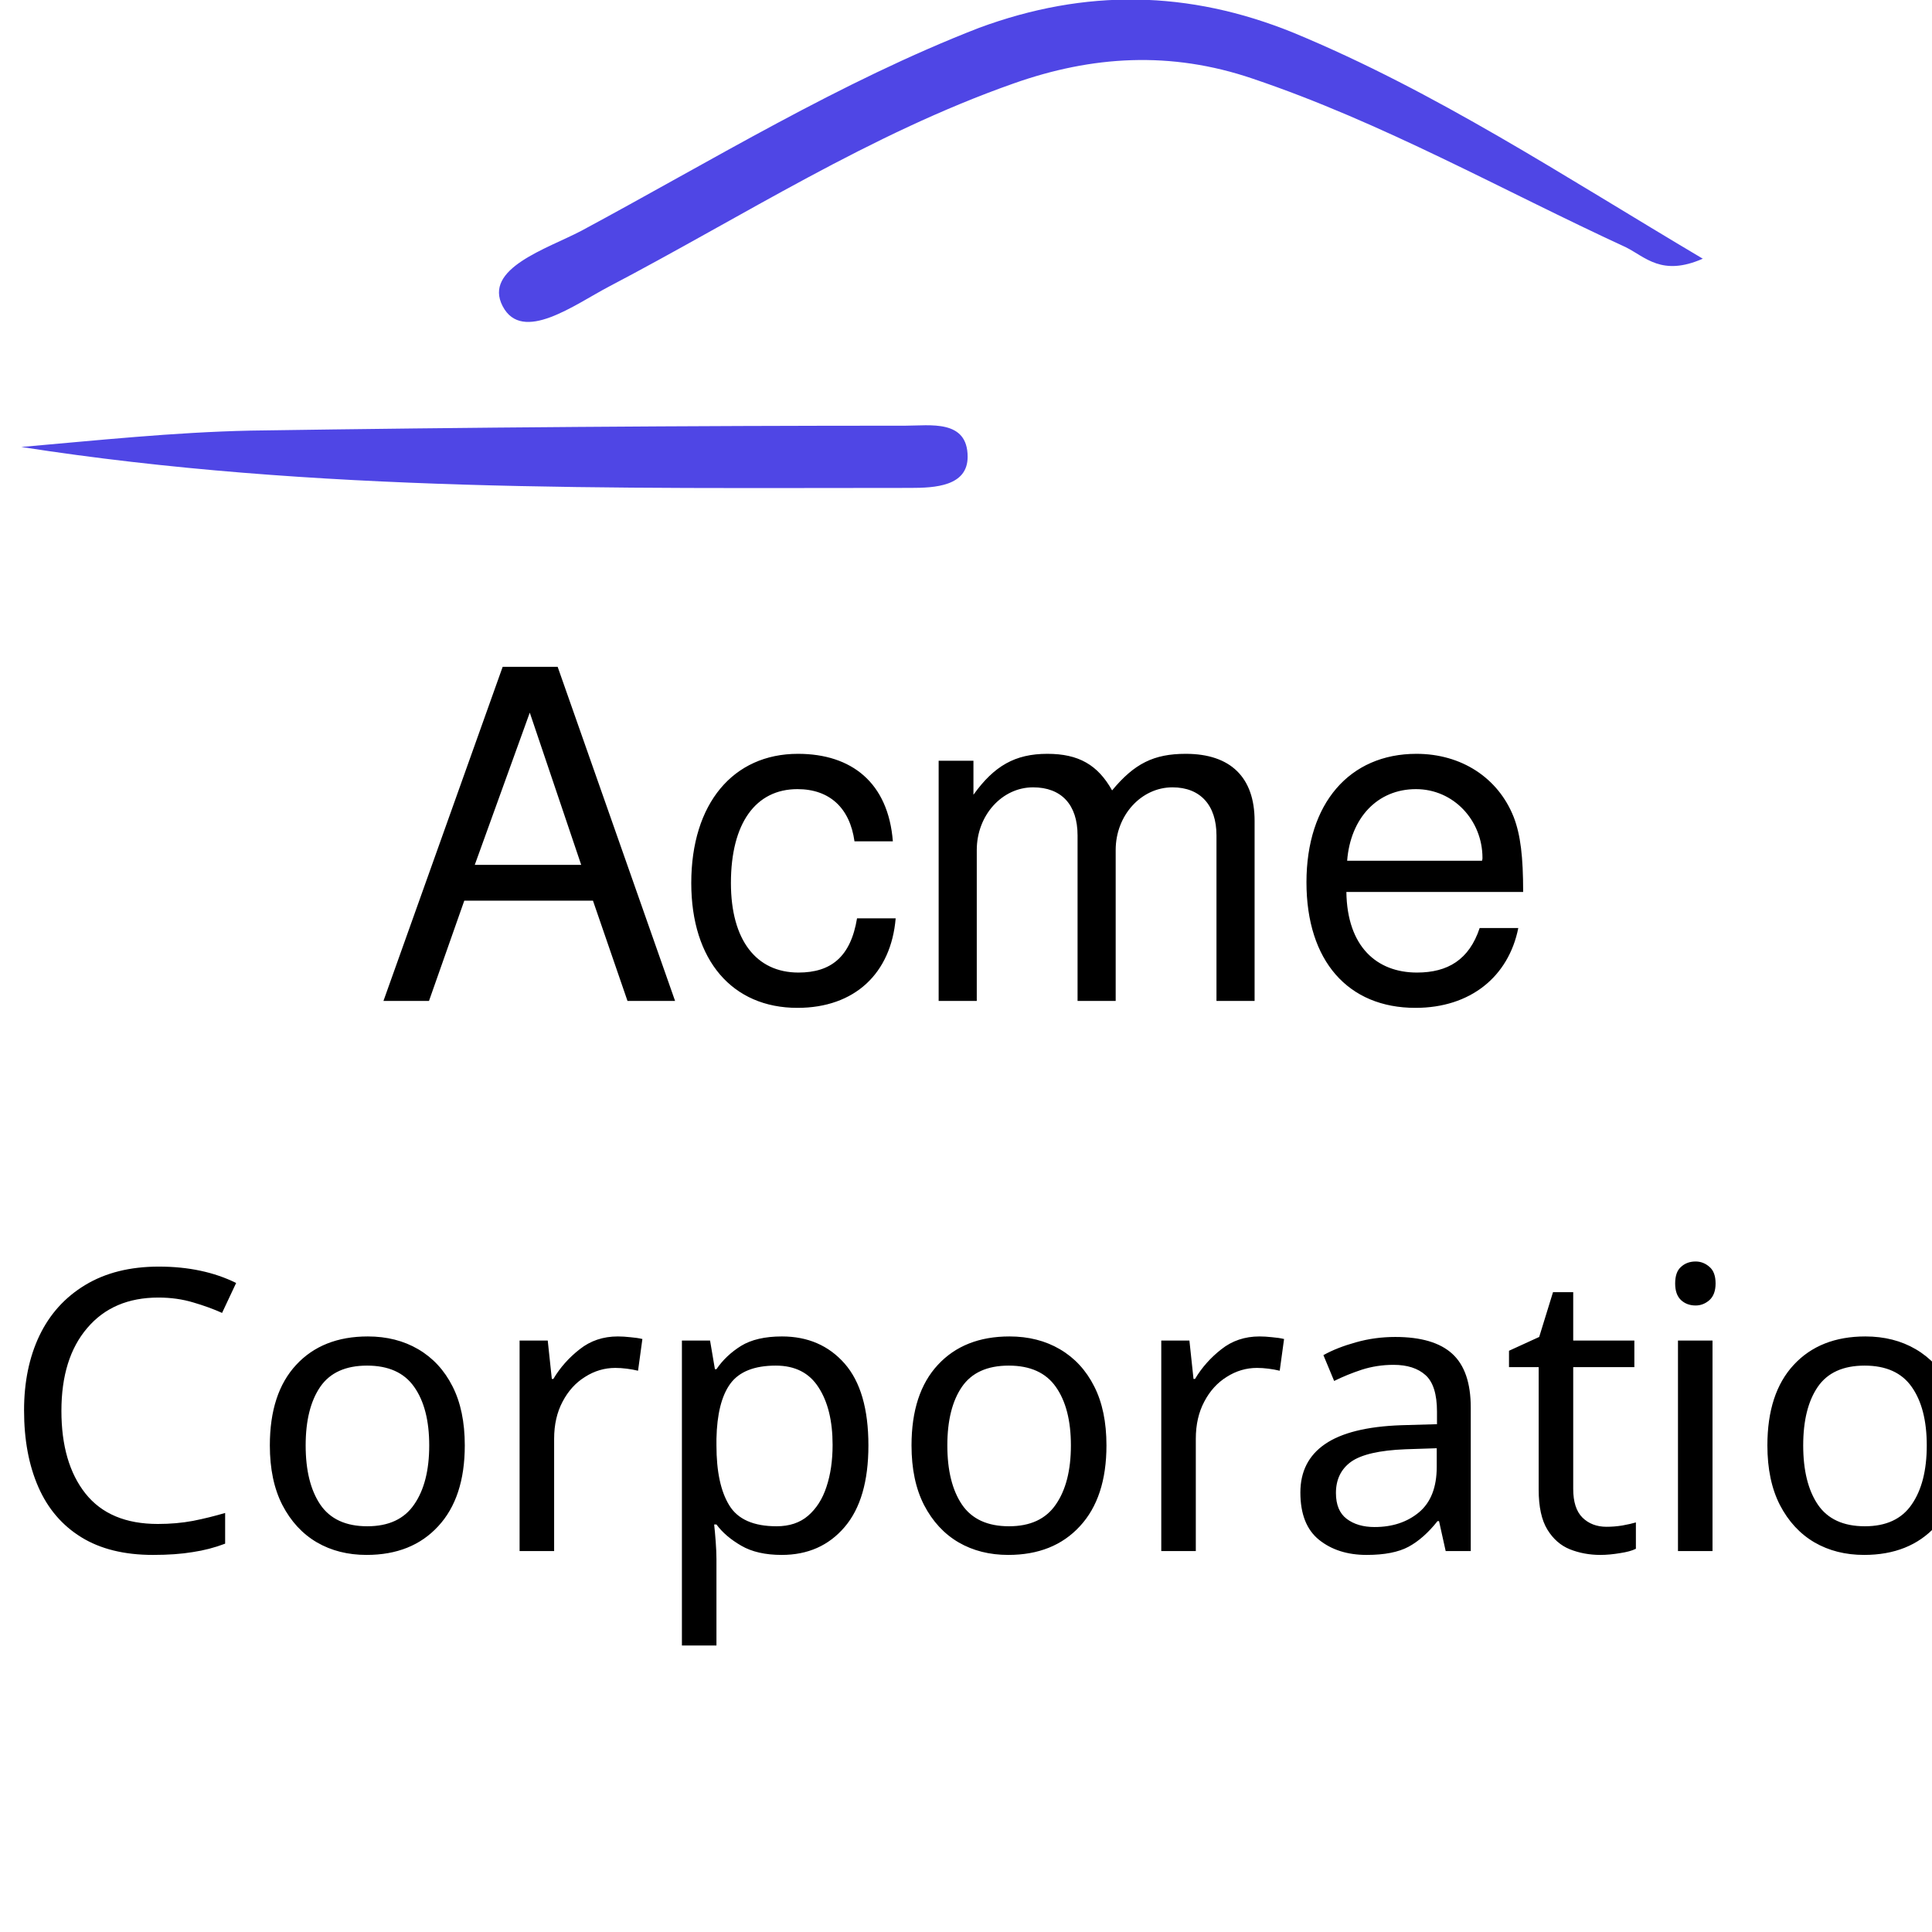
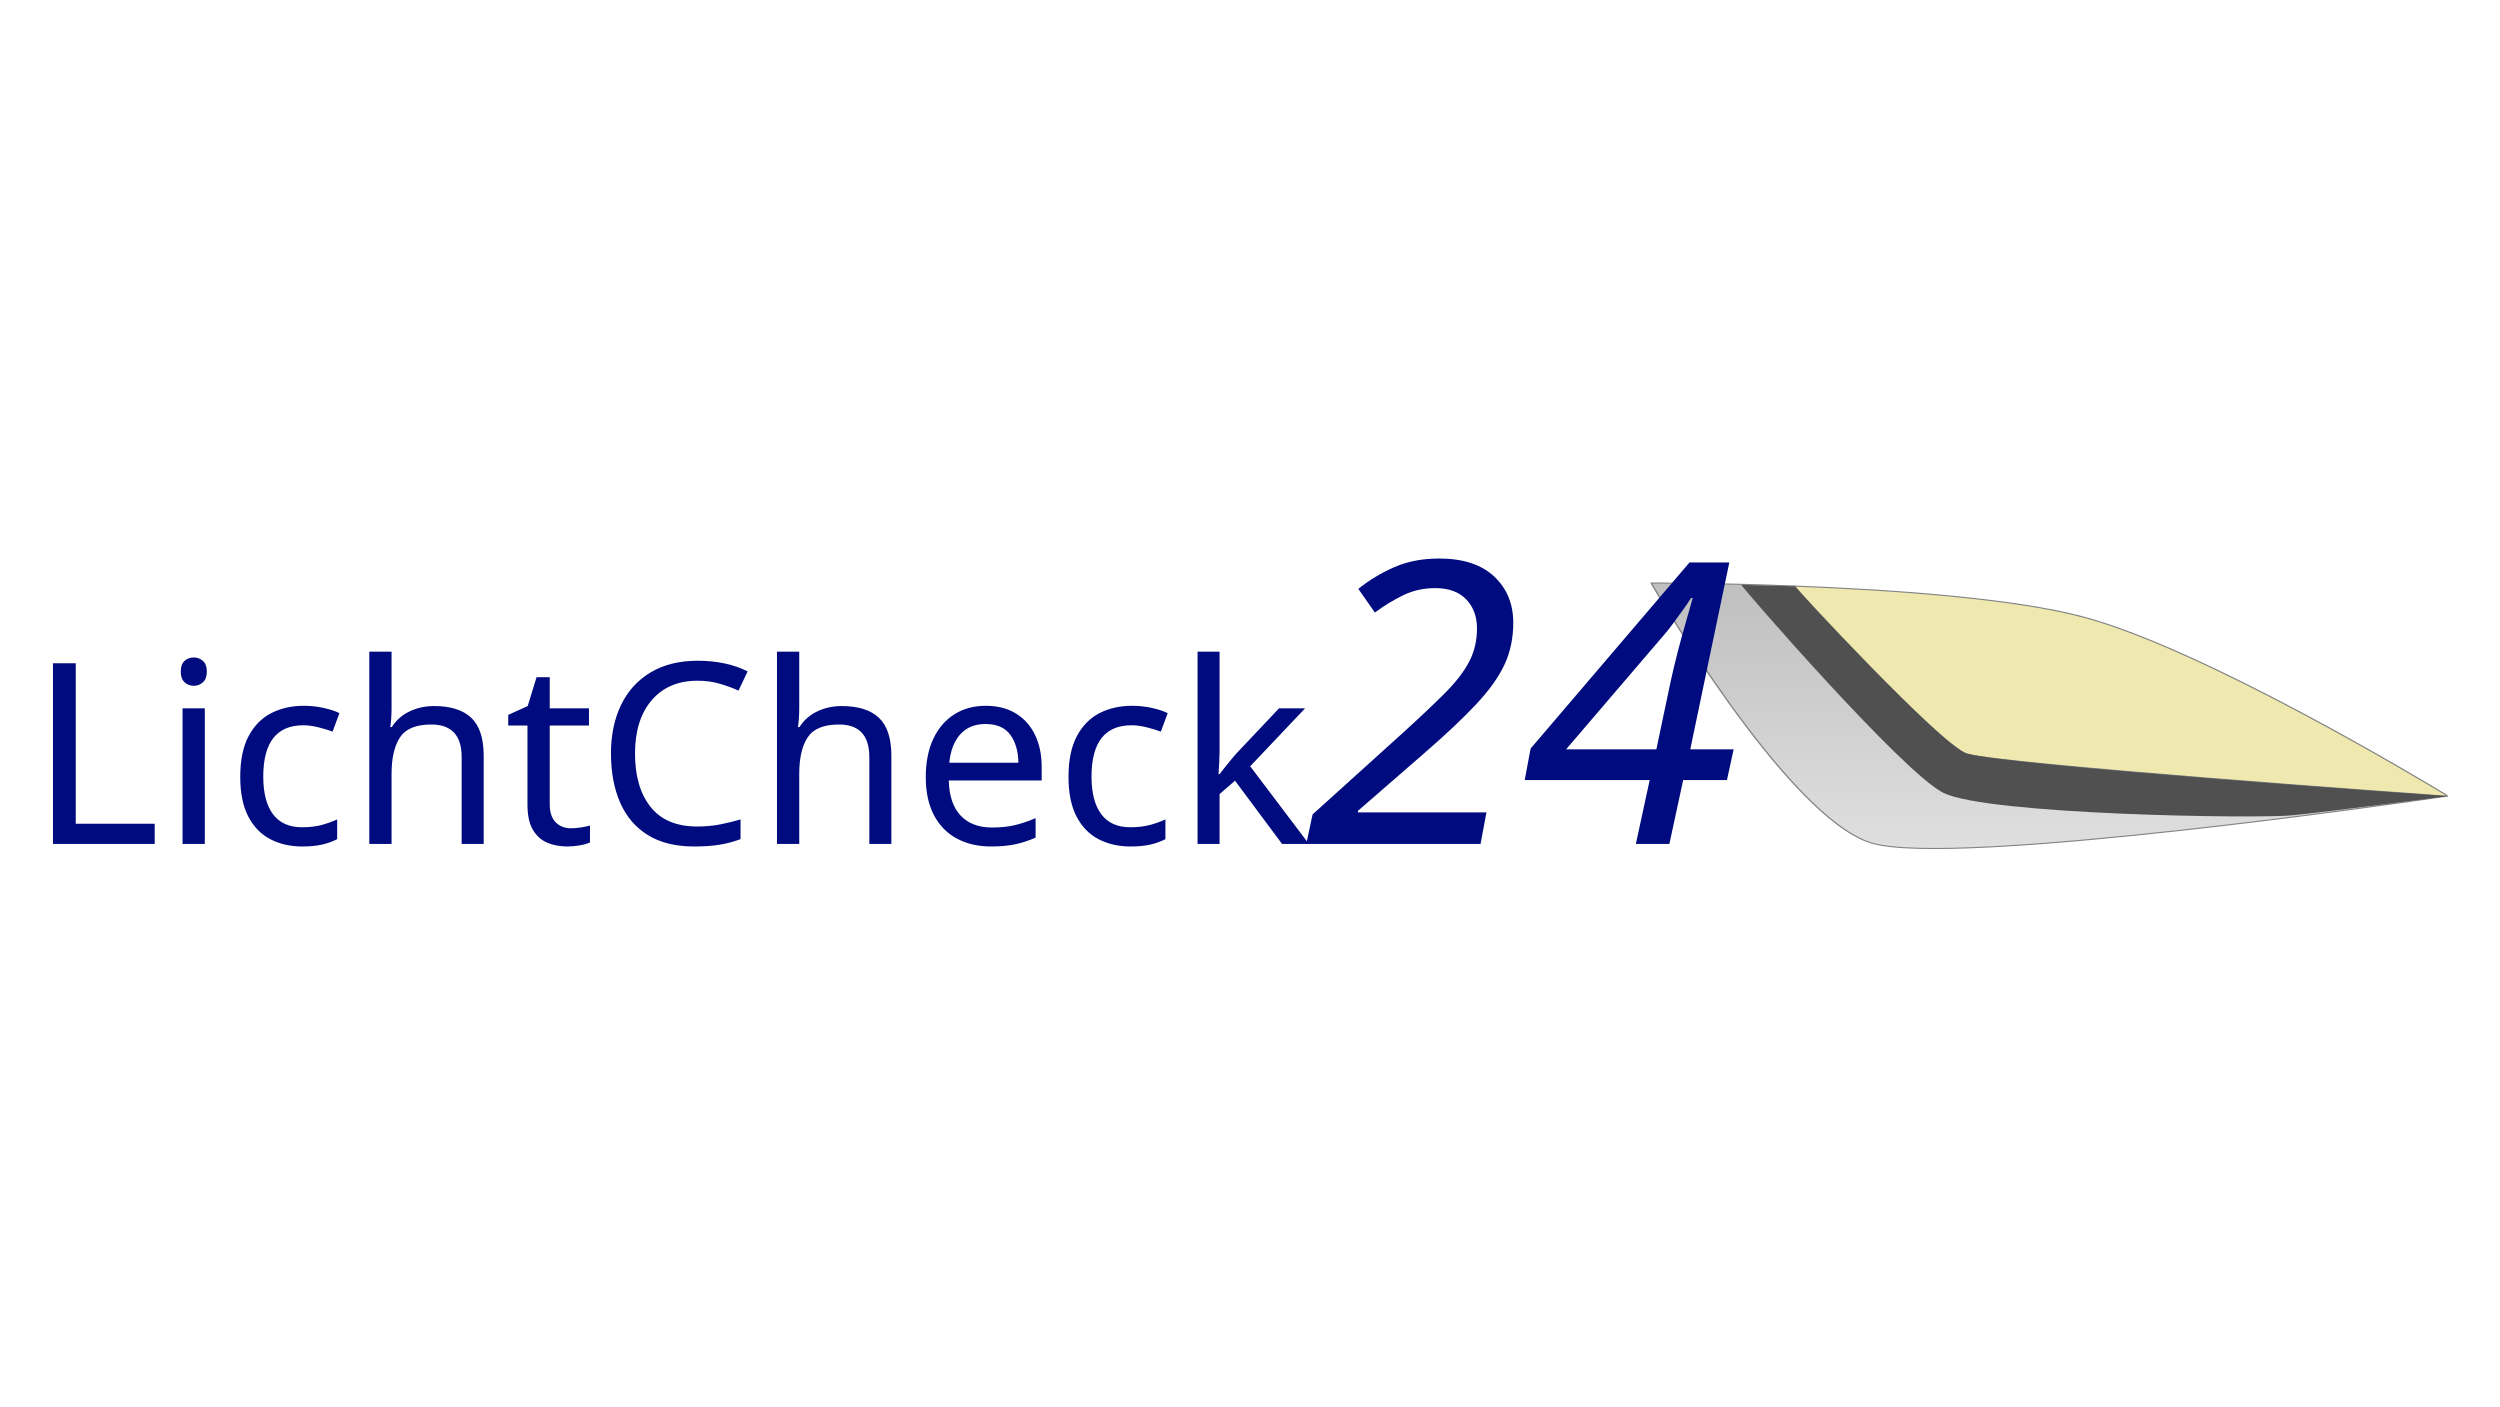
- <svg xmlns="http://www.w3.org/2000/svg" version="1.1" id="Layer_1" x="0px" y="0px" viewBox="0 0 118 118" style="enable-background:new 0 0 118 118;" xml:space="preserve">
-   <style type="text/css">
- 	.st0{fill:#4f46e5;}
- 	.st1{font-family:'HelveticaNeue';}
- 	.st2{font-size:28px;}
- 	.st3{font-family:'HelveticaNeue-Thin';}
- 	.st4{font-size:24px;}
- </style>
-   <path class="st0" d="M104,15.8c-2.5,1.1-3.5-0.1-4.7-0.7c-7.6-3.5-14.8-7.6-22.8-10.3c-5-1.7-9.8-1.4-14.6,0.3  c-8.8,3.1-16.5,8.1-24.7,12.4c-2.1,1.1-5.3,3.5-6.5,1.2c-1.2-2.3,2.7-3.5,4.8-4.6c8-4.3,15.8-9.1,24.3-12.4C66.3-0.7,72.6-0.6,79,2  C87.7,5.6,95.4,10.7,104,15.8z" />
-   <path class="st0" d="M1.3,27.3c4.6-0.4,9.3-0.9,14-1c13.3-0.2,26.7-0.3,40-0.3c1.5,0,3.8-0.4,3.8,1.9c0,1.8-2,1.9-3.5,1.9  C37.4,29.8,19.3,30.1,1.3,27.3z" />
-   <text transform="matrix(1 0 0 1 22.9507 61.1348)" class="st1 st2">Acme</text>
-   <text transform="matrix(1 0 0 1 6.713867e-04 94.7348)" class="st3 st4">Corporation</text>
+ <svg xmlns="http://www.w3.org/2000/svg" width="100%" height="100%" viewBox="0 0 1920 1080" version="1.1" xml:space="preserve" style="fill-rule:evenodd;clip-rule:evenodd;stroke-linecap:round;stroke-linejoin:round;stroke-miterlimit:1.5;">
+   <g>
+     <g transform="matrix(6.76391e-17,1.10463,-1.40442,8.59957e-17,2212.22,71.7407)">
+       <path d="M488.622,237.537C491.816,254.651 538.429,506.765 521.159,551.761C503.281,598.342 340.411,672.256 340.411,672.256C340.411,672.256 340.333,638.157 342.49,594.305C348.972,589.373 454.02,509.376 458.847,500.819C465.807,488.484 487.128,254.038 488.622,237.537Z" style="fill:url(#_Linear1);stroke:rgb(131,131,131);stroke-width:0.79px;" />
+     </g>
+     <g transform="matrix(6.76391e-17,1.10463,-1.40442,8.59957e-17,2212.22,71.7407)">
+       <path d="M342.49,594.305C345.997,591.637 380.78,569.851 410.505,546.442C435.73,526.578 456.631,504.747 458.847,500.819C465.807,488.484 487.128,254.038 488.622,237.537C488.564,237.226 488.52,236.993 488.492,236.84L487.506,237.846C477.264,251.145 386.785,369.673 364.177,435.576C350.966,474.09 345.097,541.317 342.49,594.305Z" style="fill:rgb(239,233,176);stroke:rgb(131,131,131);stroke-width:0.79px;" />
+     </g>
+     <g transform="matrix(1.05129,0,0,1.05129,-22.2036,10.9032)">
+       <path d="M1293.25,416.898C1292.09,416.898 1410.82,553.821 1440.75,568.794C1472.92,584.893 1669.36,587.776 1695.51,585.264C1720.46,582.867 1809.31,571.221 1809.31,571.221C1809.31,571.221 1484.5,548.808 1457.8,540C1439.15,533.847 1331.54,417.95 1332.71,417.95C1331.54,417.95 1292.09,416.898 1293.25,416.898Z" style="fill:rgb(80,80,80);" />
+     </g>
+   </g>
+   <g transform="matrix(1.05129,0,0,1.05129,-167.783,128.275)">
+     <text x="180.363px" y="494.52px" style="font-family:'AvenirNext-Regular', 'Avenir Next', sans-serif;font-size:184.867px;fill:rgb(0,11,128);">LichtCheck</text>
+     <g transform="matrix(288,0,0,288,1447.1,494.52)">
+         </g>
+     <text x="1113.02px" y="494.52px" style="font-family:'AvenirNext-Italic', 'Avenir Next', sans-serif;font-style:italic;font-size:288px;fill:rgb(0,11,128);">24</text>
+   </g>
+   <defs>
+     <linearGradient id="_Linear1" x1="0" y1="0" x2="1" y2="0" gradientUnits="userSpaceOnUse" gradientTransform="matrix(184.574,0,0,434.719,340.411,454.896)">
+       <stop offset="0" style="stop-color:rgb(191,191,191);stop-opacity:1" />
+       <stop offset="1" style="stop-color:rgb(223,223,223);stop-opacity:1" />
+     </linearGradient>
+   </defs>
</svg>
